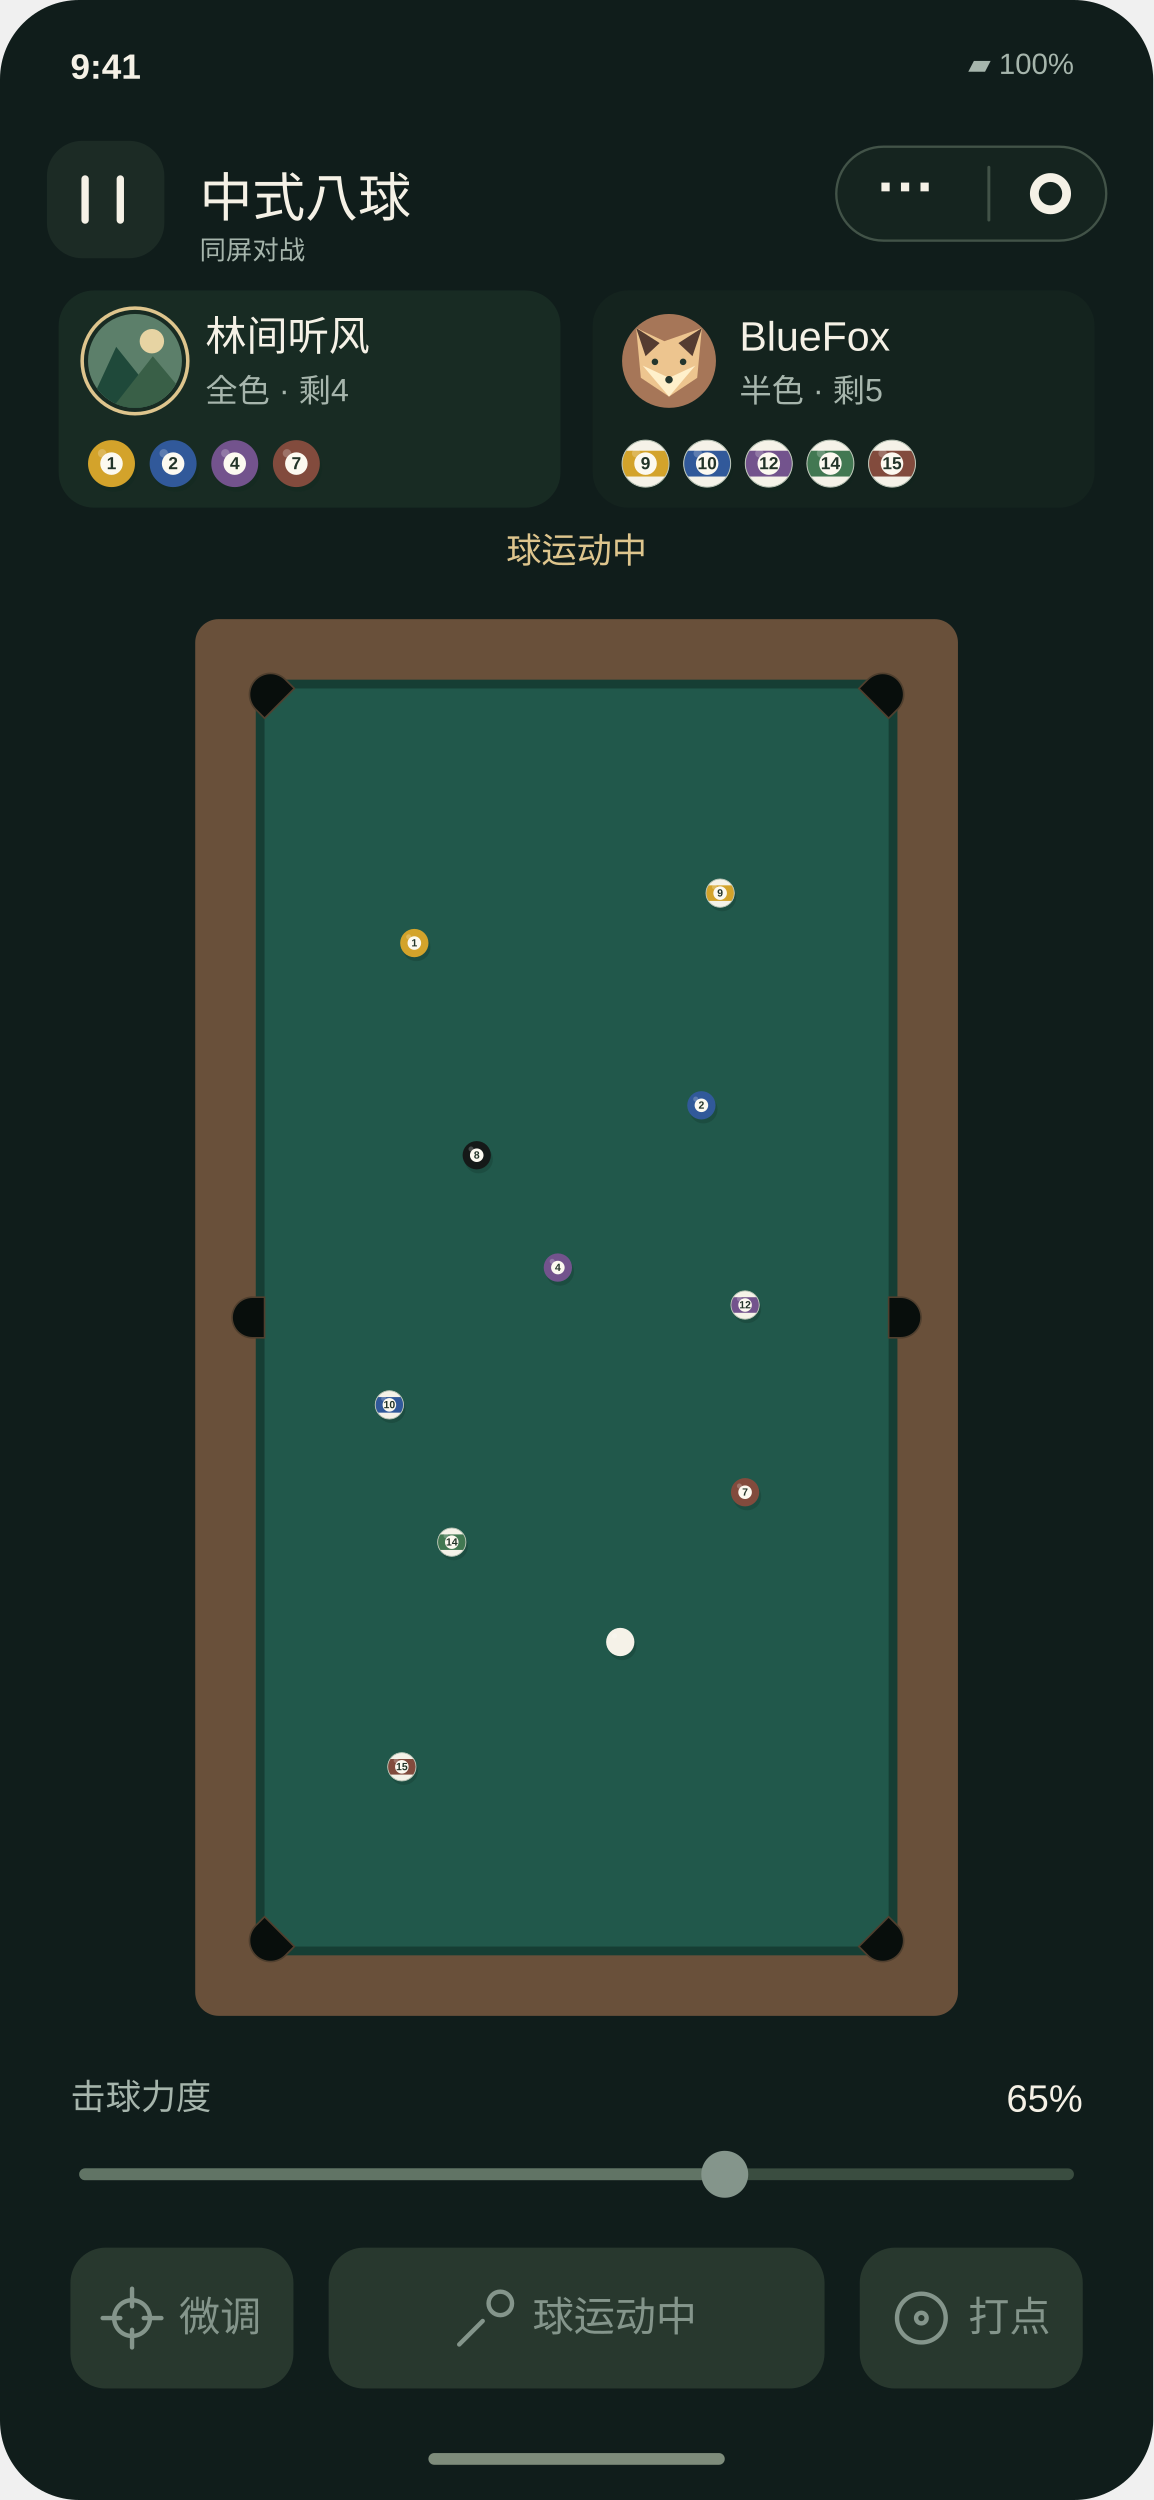
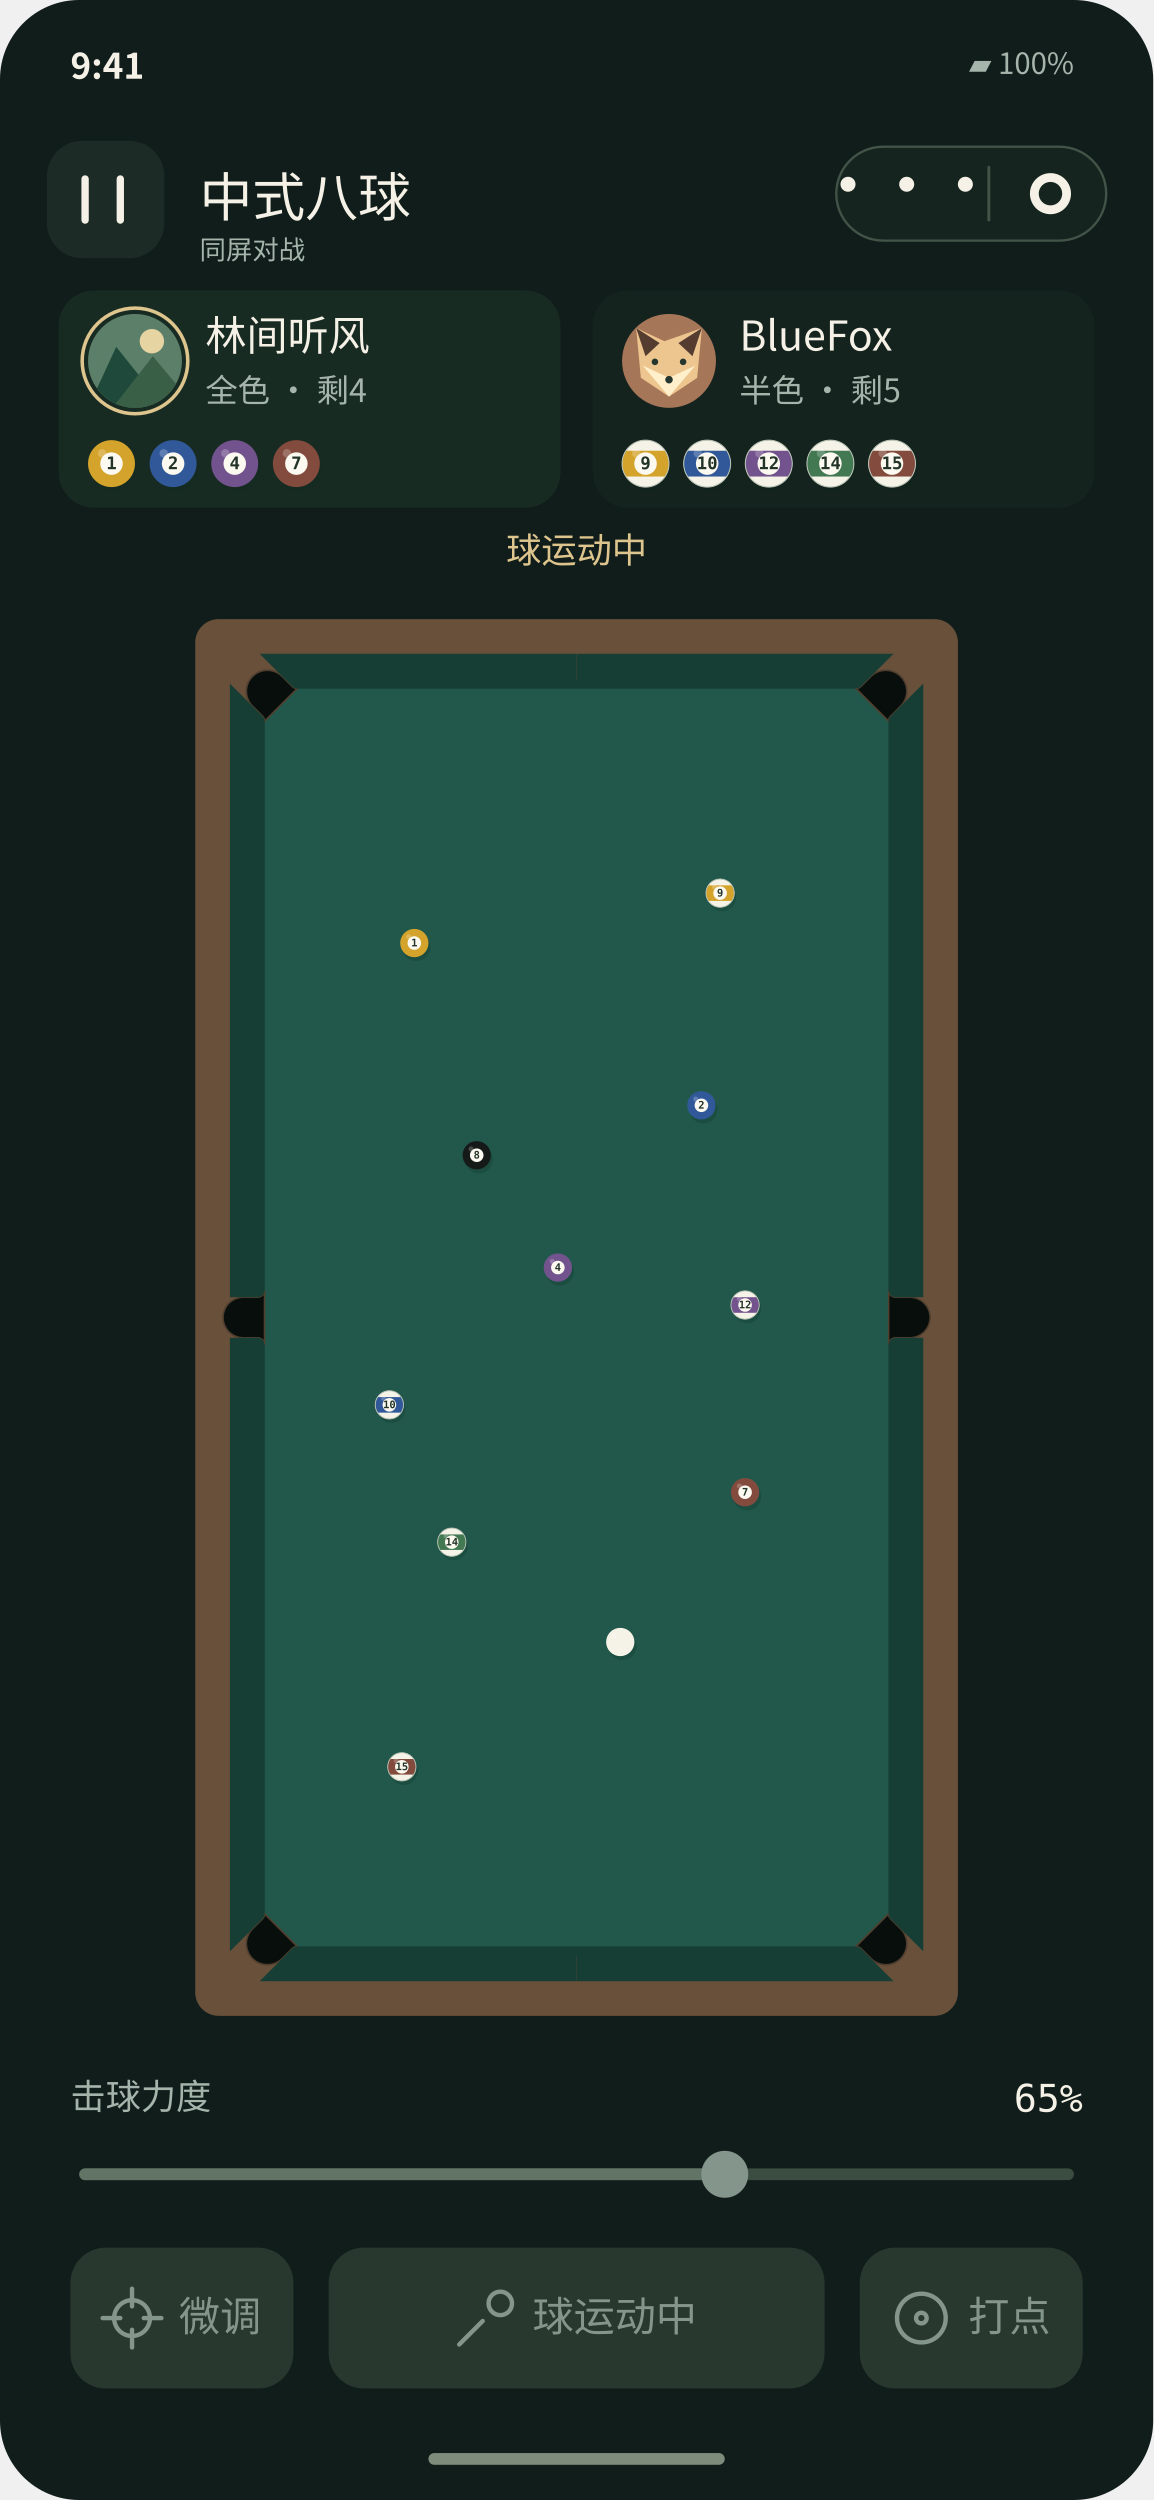
- <svg xmlns="http://www.w3.org/2000/svg" width="393" height="852" viewBox="0 0 393 852" data-design-version="1.12" data-pocket-profile="not-finalized">
+ <svg xmlns="http://www.w3.org/2000/svg" width="393" height="852" viewBox="0 0 393 852" data-design-version="1.13" data-pocket-profile="not-finalized">
  <rect x="0" y="0" width="393" height="852" rx="27" fill="#101D1B" stroke="none" stroke-width="1" opacity="1" />
-   <text x="24" y="26.84" text-anchor="start" font-family="Arial Unicode MS,PingFang SC,Arial,sans-serif" font-size="12" fill="#F5F1E6" font-weight="700">9:41</text>
-   <text x="366" y="25.2" text-anchor="end" font-family="Arial Unicode MS,PingFang SC,Arial,sans-serif" font-size="10" fill="#A6B5AC" font-weight="400">▰  100%</text>
+   <text x="24" y="26.84" text-anchor="start" font-family="PingFang SC, Noto Sans CJK SC, Arial, sans-serif" font-size="12" fill="#F5F1E6" font-weight="700">9:41</text>
+   <text x="366" y="25.2" text-anchor="end" font-family="PingFang SC, Noto Sans CJK SC, Arial, sans-serif" font-size="10" fill="#A6B5AC" font-weight="400">▰  100%</text>
  <rect x="16" y="48" width="40" height="40" rx="12" fill="#1C2B25" stroke="none" stroke-width="1" opacity="1" />
  <line x1="29" y1="61" x2="29" y2="75" stroke="#F5F1E6" stroke-width="2.5" stroke-linecap="round" stroke-linejoin="round" />
  <line x1="41" y1="61" x2="41" y2="75" stroke="#F5F1E6" stroke-width="2.5" stroke-linecap="round" stroke-linejoin="round" />
-   <text x="68" y="73.76" text-anchor="start" font-family="Arial Unicode MS,PingFang SC,Arial,sans-serif" font-size="18" fill="#F5F1E6" font-weight="400">中式八球</text>
-   <text x="68" y="88.38" text-anchor="start" font-family="Arial Unicode MS,PingFang SC,Arial,sans-serif" font-size="9" fill="#A6B5AC" font-weight="400">同屏对战</text>
+   <text x="68" y="73.76" text-anchor="start" font-family="PingFang SC, Noto Sans CJK SC, Arial, sans-serif" font-size="18" fill="#F5F1E6" font-weight="400">中式八球</text>
+   <text x="68" y="88.38" text-anchor="start" font-family="PingFang SC, Noto Sans CJK SC, Arial, sans-serif" font-size="9" fill="#A6B5AC" font-weight="400">同屏对战</text>
  <rect x="285" y="50" width="92" height="32" rx="16" fill="#15241F" stroke="#425348" stroke-width="0.8" opacity="1" />
-   <text x="309" y="70.4" text-anchor="middle" font-family="Arial Unicode MS,PingFang SC,Arial,sans-serif" font-size="20" fill="#F5F1E6" font-weight="700">···</text>
+   <text x="309" y="70.4" text-anchor="middle" font-family="PingFang SC, Noto Sans CJK SC, Arial, sans-serif" font-size="20" fill="#F5F1E6" font-weight="700">···</text>
  <line x1="337" y1="57" x2="337" y2="75" stroke="#425348" stroke-width="1" stroke-linecap="round" stroke-linejoin="round" />
  <circle cx="358" cy="66" r="7" fill="#F5F1E6" stroke="none" stroke-width="1" opacity="1" />
  <circle cx="358" cy="66" r="4" fill="#15241F" stroke="none" stroke-width="1" opacity="1" />
  <rect x="20" y="99" width="171" height="74" rx="12" fill="#182B23" stroke="none" stroke-width="1" opacity="1" />
  <circle cx="46.0" cy="123.0" r="16.0" fill="#5C7F6A" stroke="none" stroke-width="1" opacity="1" />
  <defs>
    <clipPath id="circleclip15">
      <circle cx="46.0" cy="123.0" r="16.0" />
    </clipPath>
  </defs>
  <g clip-path="url(#circleclip15)">
    <circle cx="51.76" cy="116.28" r="4.16" fill="#E7D4A3" stroke="none" stroke-width="1" opacity="1" />
    <polygon points="30,139 39.6,118.2 56.24,139" fill="#1F493A" />
    <polygon points="38.32,139 52.08,121.4 66.8,139" fill="#395F47" />
  </g>
  <circle cx="46.0" cy="123.0" r="18.0" fill="none" stroke="#DEC58D" stroke-width="1.2" />
-   <text x="70" y="119.48" text-anchor="start" font-family="Arial Unicode MS,PingFang SC,Arial,sans-serif" font-size="14" fill="#F5F1E6" font-weight="400">林间听风</text>
-   <text x="70" y="137.02" text-anchor="start" font-family="Arial Unicode MS,PingFang SC,Arial,sans-serif" font-size="11" fill="#A6B5AC" font-weight="400">全色 · 剩4</text>
+   <text x="70" y="119.48" text-anchor="start" font-family="PingFang SC, Noto Sans CJK SC, Arial, sans-serif" font-size="14" fill="#F5F1E6" font-weight="400">林间听风</text>
+   <text x="70" y="137.02" text-anchor="start" font-family="PingFang SC, Noto Sans CJK SC, Arial, sans-serif" font-size="11" fill="#A6B5AC" font-weight="400">全色 · 剩4</text>
  <circle cx="38.8" cy="159.6" r="8" fill="#09261B" stroke="none" stroke-width="1" opacity="0.22" />
  <circle cx="38" cy="158" r="8" fill="#D3A32B" stroke="none" stroke-width="1" opacity="1" />
  <circle cx="38" cy="158" r="3.84" fill="#FCF9F0" stroke="none" stroke-width="1" opacity="1" />
-   <text x="38" y="159.894" text-anchor="middle" font-family="Arial Unicode MS,PingFang SC,Arial,sans-serif" font-size="5.92" fill="#223328" font-weight="700">1</text>
+   <text x="38" y="159.894" text-anchor="middle" font-family="Menlo, Consolas, monospace" font-size="5.92" fill="#223328" font-weight="700">1</text>
  <circle cx="34.8" cy="154.48" r="1.44" fill="#FFFFFF" stroke="none" stroke-width="1" opacity="0.22" />
  <circle cx="59.8" cy="159.6" r="8" fill="#09261B" stroke="none" stroke-width="1" opacity="0.22" />
  <circle cx="59" cy="158" r="8" fill="#31599A" stroke="none" stroke-width="1" opacity="1" />
  <circle cx="59" cy="158" r="3.84" fill="#FCF9F0" stroke="none" stroke-width="1" opacity="1" />
-   <text x="59" y="159.894" text-anchor="middle" font-family="Arial Unicode MS,PingFang SC,Arial,sans-serif" font-size="5.92" fill="#223328" font-weight="700">2</text>
+   <text x="59" y="159.894" text-anchor="middle" font-family="Menlo, Consolas, monospace" font-size="5.92" fill="#223328" font-weight="700">2</text>
  <circle cx="55.8" cy="154.48" r="1.44" fill="#FFFFFF" stroke="none" stroke-width="1" opacity="0.22" />
  <circle cx="80.8" cy="159.6" r="8" fill="#09261B" stroke="none" stroke-width="1" opacity="0.22" />
  <circle cx="80" cy="158" r="8" fill="#73538D" stroke="none" stroke-width="1" opacity="1" />
  <circle cx="80" cy="158" r="3.84" fill="#FCF9F0" stroke="none" stroke-width="1" opacity="1" />
-   <text x="80" y="159.894" text-anchor="middle" font-family="Arial Unicode MS,PingFang SC,Arial,sans-serif" font-size="5.92" fill="#223328" font-weight="700">4</text>
+   <text x="80" y="159.894" text-anchor="middle" font-family="Menlo, Consolas, monospace" font-size="5.92" fill="#223328" font-weight="700">4</text>
  <circle cx="76.8" cy="154.48" r="1.44" fill="#FFFFFF" stroke="none" stroke-width="1" opacity="0.22" />
  <circle cx="101.8" cy="159.6" r="8" fill="#09261B" stroke="none" stroke-width="1" opacity="0.22" />
  <circle cx="101" cy="158" r="8" fill="#824B3D" stroke="none" stroke-width="1" opacity="1" />
  <circle cx="101" cy="158" r="3.84" fill="#FCF9F0" stroke="none" stroke-width="1" opacity="1" />
-   <text x="101" y="159.894" text-anchor="middle" font-family="Arial Unicode MS,PingFang SC,Arial,sans-serif" font-size="5.92" fill="#223328" font-weight="700">7</text>
+   <text x="101" y="159.894" text-anchor="middle" font-family="Menlo, Consolas, monospace" font-size="5.92" fill="#223328" font-weight="700">7</text>
  <circle cx="97.8" cy="154.48" r="1.44" fill="#FFFFFF" stroke="none" stroke-width="1" opacity="0.22" />
  <rect x="202" y="99" width="171" height="74" rx="12" fill="#14231E" stroke="none" stroke-width="1" opacity="1" />
  <circle cx="228.0" cy="123.0" r="16.0" fill="#A67658" stroke="none" stroke-width="1" opacity="1" />
  <defs>
    <clipPath id="circleclip45">
      <circle cx="228.0" cy="123.0" r="16.0" />
    </clipPath>
  </defs>
  <g clip-path="url(#circleclip45)">
    <polygon points="216.8,111.8 226.4,116.28 239.2,111.8 237.6,128.76 228.0,135.16 218.4,128.76" fill="#EDC58F" />
    <polygon points="216.8,111.8 224.8,116.92 220.0,121.4" fill="#553C31" />
    <polygon points="239.2,111.8 231.2,116.92 236.0,121.4" fill="#553C31" />
    <polygon points="219.04,124.6 228.0,128.76 236.96,124.6 228.0,135.16" fill="#FFF0CB" />
    <circle cx="223.2" cy="123.32" r="1.12" fill="#24362D" stroke="none" stroke-width="1" opacity="1" />
    <circle cx="232.8" cy="123.32" r="1.12" fill="#24362D" stroke="none" stroke-width="1" opacity="1" />
    <circle cx="228.0" cy="129.4" r="1.28" fill="#24362D" stroke="none" stroke-width="1" opacity="1" />
  </g>
-   <text x="252" y="119.48" text-anchor="start" font-family="Arial Unicode MS,PingFang SC,Arial,sans-serif" font-size="14" fill="#F5F1E6" font-weight="400">BlueFox</text>
-   <text x="252" y="137.02" text-anchor="start" font-family="Arial Unicode MS,PingFang SC,Arial,sans-serif" font-size="11" fill="#A6B5AC" font-weight="400">半色 · 剩5</text>
+   <text x="252" y="119.48" text-anchor="start" font-family="PingFang SC, Noto Sans CJK SC, Arial, sans-serif" font-size="14" fill="#F5F1E6" font-weight="400">BlueFox</text>
+   <text x="252" y="137.02" text-anchor="start" font-family="PingFang SC, Noto Sans CJK SC, Arial, sans-serif" font-size="11" fill="#A6B5AC" font-weight="400">半色 · 剩5</text>
  <circle cx="220.8" cy="159.6" r="8" fill="#09261B" stroke="none" stroke-width="1" opacity="0.22" />
  <circle cx="220" cy="158" r="8" fill="#F5F2E8" stroke="none" stroke-width="1" opacity="1" />
  <defs>
    <clipPath id="circleclip58">
      <circle cx="220" cy="158" r="8" />
    </clipPath>
  </defs>
  <g clip-path="url(#circleclip58)">
    <polygon points="211.6,153.6 228.4,153.6 228.4,162.4 211.6,162.4" fill="#D3A32B" />
  </g>
  <circle cx="220" cy="158" r="8" fill="none" stroke="#B9C3B5" stroke-width="0.35" />
  <circle cx="220" cy="158" r="3.84" fill="#FCF9F0" stroke="none" stroke-width="1" opacity="1" />
-   <text x="220" y="159.894" text-anchor="middle" font-family="Arial Unicode MS,PingFang SC,Arial,sans-serif" font-size="5.92" fill="#223328" font-weight="700">9</text>
+   <text x="220" y="159.894" text-anchor="middle" font-family="Menlo, Consolas, monospace" font-size="5.92" fill="#223328" font-weight="700">9</text>
  <circle cx="216.8" cy="154.48" r="1.44" fill="#FFFFFF" stroke="none" stroke-width="1" opacity="0.22" />
  <circle cx="241.8" cy="159.6" r="8" fill="#09261B" stroke="none" stroke-width="1" opacity="0.22" />
  <circle cx="241" cy="158" r="8" fill="#F5F2E8" stroke="none" stroke-width="1" opacity="1" />
  <defs>
    <clipPath id="circleclip67">
      <circle cx="241" cy="158" r="8" />
    </clipPath>
  </defs>
  <g clip-path="url(#circleclip67)">
    <polygon points="232.6,153.6 249.4,153.6 249.4,162.4 232.6,162.4" fill="#31599A" />
  </g>
  <circle cx="241" cy="158" r="8" fill="none" stroke="#B9C3B5" stroke-width="0.35" />
  <circle cx="241" cy="158" r="3.84" fill="#FCF9F0" stroke="none" stroke-width="1" opacity="1" />
-   <text x="241" y="159.894" text-anchor="middle" font-family="Arial Unicode MS,PingFang SC,Arial,sans-serif" font-size="5.92" fill="#223328" font-weight="700">10</text>
+   <text x="241" y="159.894" text-anchor="middle" font-family="Menlo, Consolas, monospace" font-size="5.92" fill="#223328" font-weight="700">10</text>
  <circle cx="237.8" cy="154.48" r="1.44" fill="#FFFFFF" stroke="none" stroke-width="1" opacity="0.22" />
  <circle cx="262.8" cy="159.6" r="8" fill="#09261B" stroke="none" stroke-width="1" opacity="0.22" />
  <circle cx="262" cy="158" r="8" fill="#F5F2E8" stroke="none" stroke-width="1" opacity="1" />
  <defs>
    <clipPath id="circleclip76">
      <circle cx="262" cy="158" r="8" />
    </clipPath>
  </defs>
  <g clip-path="url(#circleclip76)">
    <polygon points="253.6,153.6 270.4,153.6 270.4,162.4 253.6,162.4" fill="#73538D" />
  </g>
  <circle cx="262" cy="158" r="8" fill="none" stroke="#B9C3B5" stroke-width="0.35" />
  <circle cx="262" cy="158" r="3.84" fill="#FCF9F0" stroke="none" stroke-width="1" opacity="1" />
-   <text x="262" y="159.894" text-anchor="middle" font-family="Arial Unicode MS,PingFang SC,Arial,sans-serif" font-size="5.92" fill="#223328" font-weight="700">12</text>
+   <text x="262" y="159.894" text-anchor="middle" font-family="Menlo, Consolas, monospace" font-size="5.92" fill="#223328" font-weight="700">12</text>
  <circle cx="258.8" cy="154.48" r="1.44" fill="#FFFFFF" stroke="none" stroke-width="1" opacity="0.22" />
  <circle cx="283.8" cy="159.6" r="8" fill="#09261B" stroke="none" stroke-width="1" opacity="0.22" />
  <circle cx="283" cy="158" r="8" fill="#F5F2E8" stroke="none" stroke-width="1" opacity="1" />
  <defs>
    <clipPath id="circleclip85">
      <circle cx="283" cy="158" r="8" />
    </clipPath>
  </defs>
  <g clip-path="url(#circleclip85)">
    <polygon points="274.6,153.6 291.4,153.6 291.4,162.4 274.6,162.4" fill="#427852" />
  </g>
  <circle cx="283" cy="158" r="8" fill="none" stroke="#B9C3B5" stroke-width="0.35" />
  <circle cx="283" cy="158" r="3.84" fill="#FCF9F0" stroke="none" stroke-width="1" opacity="1" />
-   <text x="283" y="159.894" text-anchor="middle" font-family="Arial Unicode MS,PingFang SC,Arial,sans-serif" font-size="5.92" fill="#223328" font-weight="700">14</text>
+   <text x="283" y="159.894" text-anchor="middle" font-family="Menlo, Consolas, monospace" font-size="5.92" fill="#223328" font-weight="700">14</text>
  <circle cx="279.8" cy="154.48" r="1.44" fill="#FFFFFF" stroke="none" stroke-width="1" opacity="0.22" />
  <circle cx="304.8" cy="159.6" r="8" fill="#09261B" stroke="none" stroke-width="1" opacity="0.22" />
  <circle cx="304" cy="158" r="8" fill="#F5F2E8" stroke="none" stroke-width="1" opacity="1" />
  <defs>
    <clipPath id="circleclip94">
      <circle cx="304" cy="158" r="8" />
    </clipPath>
  </defs>
  <g clip-path="url(#circleclip94)">
    <polygon points="295.6,153.6 312.4,153.6 312.4,162.4 295.6,162.4" fill="#824B3D" />
  </g>
  <circle cx="304" cy="158" r="8" fill="none" stroke="#B9C3B5" stroke-width="0.35" />
  <circle cx="304" cy="158" r="3.84" fill="#FCF9F0" stroke="none" stroke-width="1" opacity="1" />
-   <text x="304" y="159.894" text-anchor="middle" font-family="Arial Unicode MS,PingFang SC,Arial,sans-serif" font-size="5.92" fill="#223328" font-weight="700">15</text>
+   <text x="304" y="159.894" text-anchor="middle" font-family="Menlo, Consolas, monospace" font-size="5.92" fill="#223328" font-weight="700">15</text>
  <circle cx="300.8" cy="154.48" r="1.44" fill="#FFFFFF" stroke="none" stroke-width="1" opacity="0.22" />
-   <text x="196.5" y="191.84" text-anchor="middle" font-family="Arial Unicode MS,PingFang SC,Arial,sans-serif" font-size="12" fill="#DEC58D" font-weight="400">球运动中</text>
+   <text x="196.5" y="191.84" text-anchor="middle" font-family="PingFang SC, Noto Sans CJK SC, Arial, sans-serif" font-size="12" fill="#DEC58D" font-weight="400">球运动中</text>
  <g data-table-reference="JOY Q8 Pro" data-pocket-status="candidate-mouth-width-unverified-rear-profile">
    <rect x="66.528" y="211.0" width="259.943" height="476.0" rx="8" fill="#69503A" />
    <rect x="87.16" y="231.631" width="218.681" height="434.738" rx="3" fill="#163E34" />
    <rect x="90.16" y="234.631" width="212.681" height="428.738" fill="#21584B" />
-     <path data-role="pocket-visual-prototype" d="M 100.305,234.631 L 97.261,231.588 L 96.74,231.115 L 96.174,230.695 L 95.57,230.334 L 94.934,230.033 L 94.271,229.795 L 93.588,229.624 L 92.892,229.521 L 92.189,229.486 L 91.485,229.521 L 90.789,229.624 L 90.106,229.795 L 89.443,230.033 L 88.807,230.334 L 88.203,230.695 L 87.638,231.115 L 87.116,231.588 L 86.643,232.109 L 86.224,232.675 L 85.862,233.279 L 85.561,233.915 L 85.324,234.578 L 85.153,235.261 L 85.049,235.957 L 85.015,236.66 L 85.049,237.363 L 85.153,238.06 L 85.324,238.743 L 85.561,239.406 L 85.862,240.042 L 86.224,240.646 L 86.643,241.211 L 87.116,241.733 L 90.16,244.776 Z" fill="#080E0C" stroke="#503F2E" stroke-width="0.574" />
-     <path data-role="pocket-visual-prototype" d="M 90.16,442.079 L 86.007,442.079 L 85.329,442.113 L 84.657,442.212 L 83.998,442.377 L 83.359,442.606 L 82.745,442.897 L 82.162,443.246 L 81.617,443.65 L 81.114,444.106 L 80.658,444.61 L 80.253,445.155 L 79.904,445.738 L 79.613,446.352 L 79.385,446.991 L 79.22,447.65 L 79.12,448.322 L 79.087,449 L 79.12,449.678 L 79.22,450.35 L 79.385,451.009 L 79.613,451.648 L 79.904,452.262 L 80.253,452.845 L 80.658,453.39 L 81.114,453.894 L 81.617,454.35 L 82.162,454.754 L 82.745,455.103 L 83.359,455.394 L 83.998,455.623 L 84.657,455.788 L 85.329,455.887 L 86.007,455.921 L 90.16,455.921 Z" fill="#080E0C" stroke="#503F2E" stroke-width="0.554" />
-     <path data-role="pocket-visual-prototype" d="M 90.16,653.224 L 87.116,656.267 L 86.643,656.789 L 86.224,657.354 L 85.862,657.958 L 85.561,658.594 L 85.324,659.257 L 85.153,659.94 L 85.049,660.637 L 85.015,661.34 L 85.049,662.043 L 85.153,662.739 L 85.324,663.422 L 85.561,664.085 L 85.862,664.721 L 86.224,665.325 L 86.643,665.891 L 87.116,666.412 L 87.638,666.885 L 88.203,667.305 L 88.807,667.666 L 89.443,667.967 L 90.106,668.205 L 90.789,668.376 L 91.485,668.479 L 92.189,668.514 L 92.892,668.479 L 93.588,668.376 L 94.271,668.205 L 94.934,667.967 L 95.57,667.666 L 96.174,667.305 L 96.74,666.885 L 97.261,666.412 L 100.305,663.369 Z" fill="#080E0C" stroke="#503F2E" stroke-width="0.574" />
-     <path data-role="pocket-visual-prototype" d="M 302.84,244.776 L 305.884,241.733 L 306.357,241.211 L 306.776,240.646 L 307.138,240.042 L 307.439,239.406 L 307.676,238.743 L 307.847,238.06 L 307.951,237.363 L 307.985,236.66 L 307.951,235.957 L 307.847,235.261 L 307.676,234.578 L 307.439,233.915 L 307.138,233.279 L 306.776,232.675 L 306.357,232.109 L 305.884,231.588 L 305.362,231.115 L 304.797,230.695 L 304.193,230.334 L 303.557,230.033 L 302.894,229.795 L 302.211,229.624 L 301.515,229.521 L 300.811,229.486 L 300.108,229.521 L 299.412,229.624 L 298.729,229.795 L 298.066,230.033 L 297.43,230.334 L 296.826,230.695 L 296.26,231.115 L 295.739,231.588 L 292.695,234.631 Z" fill="#080E0C" stroke="#503F2E" stroke-width="0.574" />
-     <path data-role="pocket-visual-prototype" d="M 302.84,455.921 L 306.993,455.921 L 307.671,455.887 L 308.343,455.788 L 309.002,455.623 L 309.641,455.394 L 310.255,455.103 L 310.838,454.754 L 311.383,454.35 L 311.886,453.894 L 312.342,453.39 L 312.747,452.845 L 313.096,452.262 L 313.387,451.648 L 313.615,451.009 L 313.78,450.35 L 313.88,449.678 L 313.913,449 L 313.88,448.322 L 313.78,447.65 L 313.615,446.991 L 313.387,446.352 L 313.096,445.738 L 312.747,445.155 L 312.342,444.61 L 311.886,444.106 L 311.383,443.65 L 310.838,443.246 L 310.255,442.897 L 309.641,442.606 L 309.002,442.377 L 308.343,442.212 L 307.671,442.113 L 306.993,442.079 L 302.84,442.079 Z" fill="#080E0C" stroke="#503F2E" stroke-width="0.554" />
-     <path data-role="pocket-visual-prototype" d="M 292.695,663.369 L 295.739,666.412 L 296.26,666.885 L 296.826,667.305 L 297.43,667.666 L 298.066,667.967 L 298.729,668.205 L 299.412,668.376 L 300.108,668.479 L 300.811,668.514 L 301.515,668.479 L 302.211,668.376 L 302.894,668.205 L 303.557,667.967 L 304.193,667.666 L 304.797,667.305 L 305.362,666.885 L 305.884,666.412 L 306.357,665.891 L 306.776,665.325 L 307.138,664.721 L 307.439,664.085 L 307.676,663.422 L 307.847,662.739 L 307.951,662.043 L 307.985,661.34 L 307.951,660.637 L 307.847,659.94 L 307.676,659.257 L 307.439,658.594 L 307.138,657.958 L 306.776,657.354 L 306.357,656.789 L 305.884,656.267 L 302.84,653.224 Z" fill="#080E0C" stroke="#503F2E" stroke-width="0.574" />
+     <path data-role="pocket-visual-prototype" d="M 90.16,245.775 L 90.157,245.657 L 90.148,245.539 L 90.133,245.422 L 90.113,245.305 L 90.087,245.189 L 90.056,245.075 L 90.019,244.963 L 89.976,244.852 L 89.928,244.744 L 89.875,244.639 L 89.816,244.536 L 89.753,244.436 L 89.685,244.339 L 89.612,244.245 L 89.535,244.156 L 89.453,244.07 L 86.043,240.659 L 85.57,240.138 L 85.15,239.572 L 84.789,238.969 L 84.488,238.332 L 84.25,237.669 L 84.079,236.986 L 83.976,236.29 L 83.941,235.587 L 83.976,234.884 L 84.079,234.187 L 84.25,233.504 L 84.488,232.842 L 84.789,232.205 L 85.15,231.601 L 85.57,231.036 L 86.043,230.514 L 86.564,230.041 L 87.13,229.622 L 87.734,229.26 L 88.37,228.959 L 89.033,228.722 L 89.716,228.551 L 90.412,228.448 L 91.115,228.413 L 91.818,228.448 L 92.515,228.551 L 93.198,228.722 L 93.861,228.959 L 94.497,229.26 L 95.101,229.622 L 95.666,230.041 L 96.188,230.514 L 99.598,233.925 L 99.684,234.006 L 99.774,234.084 L 99.867,234.157 L 99.964,234.225 L 100.064,234.288 L 100.167,234.346 L 100.273,234.4 L 100.381,234.448 L 100.491,234.49 L 100.604,234.527 L 100.718,234.559 L 100.833,234.585 L 100.95,234.605 L 101.067,234.62 L 101.185,234.628 L 101.304,234.631 Z" fill="#080E0C" stroke="#503F2E" stroke-width="0.574" />
+     <path data-role="pocket-visual-prototype" d="M 90.16,458.332 L 90.148,458.096 L 90.113,457.862 L 90.056,457.632 L 89.976,457.409 L 89.875,457.195 L 89.753,456.992 L 89.612,456.802 L 89.453,456.627 L 89.278,456.468 L 89.088,456.327 L 88.885,456.205 L 88.671,456.104 L 88.448,456.024 L 88.218,455.967 L 87.984,455.932 L 87.748,455.921 L 82.925,455.921 L 82.246,455.887 L 81.574,455.788 L 80.916,455.623 L 80.276,455.394 L 79.662,455.103 L 79.08,454.754 L 78.534,454.35 L 78.031,453.894 L 77.575,453.39 L 77.17,452.845 L 76.821,452.262 L 76.531,451.648 L 76.302,451.009 L 76.137,450.35 L 76.037,449.678 L 76.004,449 L 76.037,448.322 L 76.137,447.65 L 76.302,446.991 L 76.531,446.352 L 76.821,445.738 L 77.17,445.155 L 77.575,444.61 L 78.031,444.106 L 78.534,443.65 L 79.08,443.246 L 79.662,442.897 L 80.276,442.606 L 80.916,442.377 L 81.574,442.212 L 82.246,442.113 L 82.925,442.079 L 87.748,442.079 L 87.984,442.068 L 88.218,442.033 L 88.448,441.976 L 88.671,441.896 L 88.885,441.795 L 89.088,441.673 L 89.278,441.532 L 89.453,441.373 L 89.612,441.198 L 89.753,441.008 L 89.875,440.805 L 89.976,440.591 L 90.056,440.368 L 90.113,440.138 L 90.148,439.904 L 90.16,439.668 Z" fill="#080E0C" stroke="#503F2E" stroke-width="0.554" />
+     <path data-role="pocket-visual-prototype" d="M 101.304,663.369 L 101.185,663.372 L 101.067,663.38 L 100.95,663.395 L 100.833,663.415 L 100.718,663.441 L 100.604,663.473 L 100.491,663.51 L 100.381,663.552 L 100.273,663.6 L 100.167,663.654 L 100.064,663.712 L 99.964,663.775 L 99.867,663.843 L 99.774,663.916 L 99.684,663.994 L 99.598,664.075 L 96.188,667.486 L 95.666,667.959 L 95.101,668.378 L 94.497,668.74 L 93.861,669.041 L 93.198,669.278 L 92.515,669.449 L 91.818,669.552 L 91.115,669.587 L 90.412,669.552 L 89.716,669.449 L 89.033,669.278 L 88.37,669.041 L 87.734,668.74 L 87.13,668.378 L 86.564,667.959 L 86.043,667.486 L 85.57,666.964 L 85.15,666.399 L 84.789,665.795 L 84.488,665.158 L 84.25,664.496 L 84.079,663.813 L 83.976,663.116 L 83.941,662.413 L 83.976,661.71 L 84.079,661.014 L 84.25,660.331 L 84.488,659.668 L 84.789,659.031 L 85.15,658.428 L 85.57,657.862 L 86.043,657.341 L 89.453,653.93 L 89.535,653.844 L 89.612,653.755 L 89.685,653.661 L 89.753,653.564 L 89.816,653.464 L 89.875,653.361 L 89.928,653.256 L 89.976,653.148 L 90.019,653.037 L 90.056,652.925 L 90.087,652.811 L 90.113,652.695 L 90.133,652.578 L 90.148,652.461 L 90.157,652.343 L 90.16,652.225 Z" fill="#080E0C" stroke="#503F2E" stroke-width="0.574" />
+     <path data-role="pocket-visual-prototype" d="M 291.696,234.631 L 291.815,234.628 L 291.933,234.62 L 292.05,234.605 L 292.167,234.585 L 292.282,234.559 L 292.396,234.527 L 292.509,234.49 L 292.619,234.448 L 292.727,234.4 L 292.833,234.346 L 292.936,234.288 L 293.036,234.225 L 293.133,234.157 L 293.226,234.084 L 293.316,234.006 L 293.402,233.925 L 296.812,230.514 L 297.334,230.041 L 297.899,229.622 L 298.503,229.26 L 299.139,228.959 L 299.802,228.722 L 300.485,228.551 L 301.182,228.448 L 301.885,228.413 L 302.588,228.448 L 303.284,228.551 L 303.967,228.722 L 304.63,228.959 L 305.266,229.26 L 305.87,229.622 L 306.436,230.041 L 306.957,230.514 L 307.43,231.036 L 307.85,231.601 L 308.211,232.205 L 308.512,232.842 L 308.75,233.504 L 308.921,234.187 L 309.024,234.884 L 309.059,235.587 L 309.024,236.29 L 308.921,236.986 L 308.75,237.669 L 308.512,238.332 L 308.211,238.969 L 307.85,239.572 L 307.43,240.138 L 306.957,240.659 L 303.547,244.07 L 303.465,244.156 L 303.388,244.245 L 303.315,244.339 L 303.247,244.436 L 303.184,244.536 L 303.125,244.639 L 303.072,244.744 L 303.024,244.852 L 302.981,244.963 L 302.944,245.075 L 302.913,245.189 L 302.887,245.305 L 302.867,245.422 L 302.852,245.539 L 302.843,245.657 L 302.84,245.775 Z" fill="#080E0C" stroke="#503F2E" stroke-width="0.574" />
+     <path data-role="pocket-visual-prototype" d="M 302.84,439.668 L 302.852,439.904 L 302.887,440.138 L 302.944,440.368 L 303.024,440.591 L 303.125,440.805 L 303.247,441.008 L 303.388,441.198 L 303.547,441.373 L 303.722,441.532 L 303.912,441.673 L 304.115,441.795 L 304.329,441.896 L 304.552,441.976 L 304.782,442.033 L 305.016,442.068 L 305.252,442.079 L 310.075,442.079 L 310.754,442.113 L 311.426,442.212 L 312.084,442.377 L 312.724,442.606 L 313.338,442.897 L 313.92,443.246 L 314.466,443.65 L 314.969,444.106 L 315.425,444.61 L 315.83,445.155 L 316.179,445.738 L 316.469,446.352 L 316.698,446.991 L 316.863,447.65 L 316.963,448.322 L 316.996,449 L 316.963,449.678 L 316.863,450.35 L 316.698,451.009 L 316.469,451.648 L 316.179,452.262 L 315.83,452.845 L 315.425,453.39 L 314.969,453.894 L 314.466,454.35 L 313.92,454.754 L 313.338,455.103 L 312.724,455.394 L 312.084,455.623 L 311.426,455.788 L 310.754,455.887 L 310.075,455.921 L 305.252,455.921 L 305.016,455.932 L 304.782,455.967 L 304.552,456.024 L 304.329,456.104 L 304.115,456.205 L 303.912,456.327 L 303.722,456.468 L 303.547,456.627 L 303.388,456.802 L 303.247,456.992 L 303.125,457.195 L 303.024,457.409 L 302.944,457.632 L 302.887,457.862 L 302.852,458.096 L 302.84,458.332 Z" fill="#080E0C" stroke="#503F2E" stroke-width="0.554" />
+     <path data-role="pocket-visual-prototype" d="M 302.84,652.225 L 302.843,652.343 L 302.852,652.461 L 302.867,652.578 L 302.887,652.695 L 302.913,652.811 L 302.944,652.925 L 302.981,653.037 L 303.024,653.148 L 303.072,653.256 L 303.125,653.361 L 303.184,653.464 L 303.247,653.564 L 303.315,653.661 L 303.388,653.755 L 303.465,653.844 L 303.547,653.93 L 306.957,657.341 L 307.43,657.862 L 307.85,658.428 L 308.211,659.031 L 308.512,659.668 L 308.75,660.331 L 308.921,661.014 L 309.024,661.71 L 309.059,662.413 L 309.024,663.116 L 308.921,663.813 L 308.75,664.496 L 308.512,665.158 L 308.211,665.795 L 307.85,666.399 L 307.43,666.964 L 306.957,667.486 L 306.436,667.959 L 305.87,668.378 L 305.266,668.74 L 304.63,669.041 L 303.967,669.278 L 303.284,669.449 L 302.588,669.552 L 301.885,669.587 L 301.182,669.552 L 300.485,669.449 L 299.802,669.278 L 299.139,669.041 L 298.503,668.74 L 297.899,668.378 L 297.334,667.959 L 296.812,667.486 L 293.402,664.075 L 293.316,663.994 L 293.226,663.916 L 293.133,663.843 L 293.036,663.775 L 292.936,663.712 L 292.833,663.654 L 292.727,663.6 L 292.619,663.552 L 292.509,663.51 L 292.396,663.473 L 292.282,663.441 L 292.167,663.415 L 292.05,663.395 L 291.933,663.38 L 291.815,663.372 L 291.696,663.369 Z" fill="#080E0C" stroke="#503F2E" stroke-width="0.574" />
+     <path d="M 78.344,442.079 L 87.748,442.079 L 87.984,442.068 L 88.218,442.033 L 88.448,441.976 L 88.671,441.896 L 88.885,441.795 L 89.088,441.673 L 89.278,441.532 L 89.453,441.373 L 89.612,441.198 L 89.753,441.008 L 89.875,440.805 L 89.976,440.591 L 90.056,440.368 L 90.113,440.138 L 90.148,439.904 L 90.16,439.668 L 90.16,245.775 L 90.157,245.657 L 90.148,245.539 L 90.133,245.422 L 90.113,245.305 L 90.087,245.189 L 90.056,245.075 L 90.019,244.963 L 89.976,244.852 L 89.928,244.744 L 89.875,244.639 L 89.816,244.536 L 89.753,244.436 L 89.685,244.339 L 89.612,244.245 L 89.535,244.156 L 89.453,244.07 L 78.344,232.961 Z" fill="#163E34" />
+     <path d="M 78.344,455.921 L 87.748,455.921 L 87.984,455.932 L 88.218,455.967 L 88.448,456.024 L 88.671,456.104 L 88.885,456.205 L 89.088,456.327 L 89.278,456.468 L 89.453,456.627 L 89.612,456.802 L 89.753,456.992 L 89.875,457.195 L 89.976,457.409 L 90.056,457.632 L 90.113,457.862 L 90.148,458.096 L 90.16,458.332 L 90.16,652.225 L 90.157,652.343 L 90.148,652.461 L 90.133,652.578 L 90.113,652.695 L 90.087,652.811 L 90.056,652.925 L 90.019,653.037 L 89.976,653.148 L 89.928,653.256 L 89.875,653.361 L 89.816,653.464 L 89.753,653.564 L 89.685,653.661 L 89.612,653.755 L 89.535,653.844 L 89.453,653.93 L 78.344,665.039 Z" fill="#163E34" />
+     <path d="M 314.656,442.079 L 305.252,442.079 L 305.016,442.068 L 304.782,442.033 L 304.552,441.976 L 304.329,441.896 L 304.115,441.795 L 303.912,441.673 L 303.722,441.532 L 303.547,441.373 L 303.388,441.198 L 303.247,441.008 L 303.125,440.805 L 303.024,440.591 L 302.944,440.368 L 302.887,440.138 L 302.852,439.904 L 302.84,439.668 L 302.84,245.775 L 302.843,245.657 L 302.852,245.539 L 302.867,245.422 L 302.887,245.305 L 302.913,245.189 L 302.944,245.075 L 302.981,244.963 L 303.024,244.852 L 303.072,244.744 L 303.125,244.639 L 303.184,244.536 L 303.247,244.436 L 303.315,244.339 L 303.388,244.245 L 303.465,244.156 L 303.547,244.07 L 314.656,232.961 Z" fill="#163E34" />
+     <path d="M 314.656,455.921 L 305.252,455.921 L 305.016,455.932 L 304.782,455.967 L 304.552,456.024 L 304.329,456.104 L 304.115,456.205 L 303.912,456.327 L 303.722,456.468 L 303.547,456.627 L 303.388,456.802 L 303.247,456.992 L 303.125,457.195 L 303.024,457.409 L 302.944,457.632 L 302.887,457.862 L 302.852,458.096 L 302.84,458.332 L 302.84,652.225 L 302.843,652.343 L 302.852,652.461 L 302.867,652.578 L 302.887,652.695 L 302.913,652.811 L 302.944,652.925 L 302.981,653.037 L 303.024,653.148 L 303.072,653.256 L 303.125,653.361 L 303.184,653.464 L 303.247,653.564 L 303.315,653.661 L 303.388,653.755 L 303.465,653.844 L 303.547,653.93 L 314.656,665.039 Z" fill="#163E34" />
+     <path d="M 196.5,234.631 L 101.304,234.631 L 101.185,234.628 L 101.067,234.62 L 100.95,234.605 L 100.833,234.585 L 100.718,234.559 L 100.604,234.527 L 100.491,234.49 L 100.381,234.448 L 100.273,234.4 L 100.167,234.346 L 100.064,234.288 L 99.964,234.225 L 99.867,234.157 L 99.774,234.084 L 99.684,234.006 L 99.598,233.925 L 88.489,222.816 L 196.5,222.816 Z" fill="#163E34" />
+     <path d="M 196.5,234.631 L 291.696,234.631 L 291.815,234.628 L 291.933,234.62 L 292.05,234.605 L 292.167,234.585 L 292.282,234.559 L 292.396,234.527 L 292.509,234.49 L 292.619,234.448 L 292.727,234.4 L 292.833,234.346 L 292.936,234.288 L 293.036,234.225 L 293.133,234.157 L 293.226,234.084 L 293.316,234.006 L 293.402,233.925 L 304.511,222.816 L 196.5,222.816 Z" fill="#163E34" />
+     <path d="M 196.5,663.369 L 101.304,663.369 L 101.185,663.372 L 101.067,663.38 L 100.95,663.395 L 100.833,663.415 L 100.718,663.441 L 100.604,663.473 L 100.491,663.51 L 100.381,663.552 L 100.273,663.6 L 100.167,663.654 L 100.064,663.712 L 99.964,663.775 L 99.867,663.843 L 99.774,663.916 L 99.684,663.994 L 99.598,664.075 L 88.489,675.184 L 196.5,675.184 Z" fill="#163E34" />
+     <path d="M 196.5,663.369 L 291.696,663.369 L 291.815,663.372 L 291.933,663.38 L 292.05,663.395 L 292.167,663.415 L 292.282,663.441 L 292.396,663.473 L 292.509,663.51 L 292.619,663.552 L 292.727,663.6 L 292.833,663.654 L 292.936,663.712 L 293.036,663.775 L 293.133,663.843 L 293.226,663.916 L 293.316,663.994 L 293.402,664.075 L 304.511,675.184 L 196.5,675.184 Z" fill="#163E34" />
  </g>
  <g transform="translate(11.58059 26.4615) scale(0.9410657)" data-role="state-composition-not-metrology">
    <g transform="translate(12.79014 29.10143) scale(0.9071429)" data-role="physical-ball-scale">
      <circle cx="138.54" cy="315.0" r="5.65" fill="#09261B" stroke="none" stroke-width="1" opacity="0.22" />
      <circle cx="137.74" cy="313.4" r="5.65" fill="#D3A32B" stroke="none" stroke-width="1" opacity="1" />
      <circle cx="137.74" cy="313.4" r="2.712" fill="#FCF9F0" stroke="none" stroke-width="1" opacity="1" />
-       <text x="137.74" y="314.738" text-anchor="middle" font-family="Arial Unicode MS,PingFang SC,Arial,sans-serif" font-size="4.181" fill="#223328" font-weight="700">1</text>
+       <text x="137.74" y="314.738" text-anchor="middle" font-family="Menlo, Consolas, monospace" font-size="4.181" fill="#223328" font-weight="700">1</text>
      <circle cx="135.48" cy="310.914" r="1.017" fill="#FFFFFF" stroke="none" stroke-width="1" opacity="0.22" />
    </g>
    <g transform="translate(22.44357 34.55771) scale(0.9071429)" data-role="physical-ball-scale">
      <circle cx="242.5" cy="373.76" r="5.65" fill="#09261B" stroke="none" stroke-width="1" opacity="0.22" />
      <circle cx="241.7" cy="372.16" r="5.65" fill="#31599A" stroke="none" stroke-width="1" opacity="1" />
      <circle cx="241.7" cy="372.16" r="2.712" fill="#FCF9F0" stroke="none" stroke-width="1" opacity="1" />
-       <text x="241.7" y="373.498" text-anchor="middle" font-family="Arial Unicode MS,PingFang SC,Arial,sans-serif" font-size="4.181" fill="#223328" font-weight="700">2</text>
+       <text x="241.7" y="373.498" text-anchor="middle" font-family="Menlo, Consolas, monospace" font-size="4.181" fill="#223328" font-weight="700">2</text>
      <circle cx="239.44" cy="369.674" r="1.017" fill="#FFFFFF" stroke="none" stroke-width="1" opacity="0.22" />
    </g>
    <g transform="translate(17.61686 40.014) scale(0.9071429)" data-role="physical-ball-scale">
      <circle cx="190.52" cy="432.52" r="5.65" fill="#09261B" stroke="none" stroke-width="1" opacity="0.22" />
      <circle cx="189.72" cy="430.92" r="5.65" fill="#73538D" stroke="none" stroke-width="1" opacity="1" />
      <circle cx="189.72" cy="430.92" r="2.712" fill="#FCF9F0" stroke="none" stroke-width="1" opacity="1" />
-       <text x="189.72" y="432.258" text-anchor="middle" font-family="Arial Unicode MS,PingFang SC,Arial,sans-serif" font-size="4.181" fill="#223328" font-weight="700">4</text>
+       <text x="189.72" y="432.258" text-anchor="middle" font-family="Menlo, Consolas, monospace" font-size="4.181" fill="#223328" font-weight="700">4</text>
      <circle cx="187.46" cy="428.434" r="1.017" fill="#FFFFFF" stroke="none" stroke-width="1" opacity="0.22" />
    </g>
    <g transform="translate(23.91257 47.56886) scale(0.9071429)" data-role="physical-ball-scale">
      <circle cx="258.32" cy="513.88" r="5.65" fill="#09261B" stroke="none" stroke-width="1" opacity="0.22" />
      <circle cx="257.52" cy="512.28" r="5.65" fill="#824B3D" stroke="none" stroke-width="1" opacity="1" />
      <circle cx="257.52" cy="512.28" r="2.712" fill="#FCF9F0" stroke="none" stroke-width="1" opacity="1" />
-       <text x="257.52" y="513.618" text-anchor="middle" font-family="Arial Unicode MS,PingFang SC,Arial,sans-serif" font-size="4.181" fill="#223328" font-weight="700">7</text>
+       <text x="257.52" y="513.618" text-anchor="middle" font-family="Menlo, Consolas, monospace" font-size="4.181" fill="#223328" font-weight="700">7</text>
      <circle cx="255.26" cy="509.794" r="1.017" fill="#FFFFFF" stroke="none" stroke-width="1" opacity="0.22" />
    </g>
    <g transform="translate(14.88871 36.23657) scale(0.9071429)" data-role="physical-ball-scale">
      <circle cx="161.14" cy="391.84" r="5.65" fill="#09261B" stroke="none" stroke-width="1" opacity="0.22" />
      <circle cx="160.34" cy="390.24" r="5.65" fill="#151918" stroke="none" stroke-width="1" opacity="1" />
      <circle cx="160.34" cy="390.24" r="2.712" fill="#FCF9F0" stroke="none" stroke-width="1" opacity="1" />
-       <text x="160.34" y="391.578" text-anchor="middle" font-family="Arial Unicode MS,PingFang SC,Arial,sans-serif" font-size="4.181" fill="#223328" font-weight="700">8</text>
+       <text x="160.34" y="391.578" text-anchor="middle" font-family="Menlo, Consolas, monospace" font-size="4.181" fill="#223328" font-weight="700">8</text>
      <circle cx="158.08" cy="387.754" r="1.017" fill="#FFFFFF" stroke="none" stroke-width="1" opacity="0.22" />
    </g>
    <g transform="translate(23.07314 27.42257) scale(0.9071429)" data-role="physical-ball-scale">
      <circle cx="249.28" cy="296.92" r="5.65" fill="#09261B" stroke="none" stroke-width="1" opacity="0.22" />
      <circle cx="248.48" cy="295.32" r="5.65" fill="#F5F2E8" stroke="none" stroke-width="1" opacity="1" />
      <defs>
        <clipPath id="circleclip159">
          <circle cx="248.48" cy="295.32" r="5.65" />
        </clipPath>
      </defs>
      <g clip-path="url(#circleclip159)">
        <polygon points="242.547,292.212 254.412,292.212 254.412,298.428 242.547,298.428" fill="#D3A32B" />
      </g>
      <circle cx="248.48" cy="295.32" r="5.65" fill="none" stroke="#B9C3B5" stroke-width="0.35" />
      <circle cx="248.48" cy="295.32" r="2.712" fill="#FCF9F0" stroke="none" stroke-width="1" opacity="1" />
-       <text x="248.48" y="296.658" text-anchor="middle" font-family="Arial Unicode MS,PingFang SC,Arial,sans-serif" font-size="4.181" fill="#223328" font-weight="700">9</text>
+       <text x="248.48" y="296.658" text-anchor="middle" font-family="Menlo, Consolas, monospace" font-size="4.181" fill="#223328" font-weight="700">9</text>
      <circle cx="246.22" cy="292.834" r="1.017" fill="#FFFFFF" stroke="none" stroke-width="1" opacity="0.22" />
    </g>
    <g transform="translate(11.95071 44.63086) scale(0.9071429)" data-role="physical-ball-scale">
      <circle cx="129.5" cy="482.24" r="5.65" fill="#09261B" stroke="none" stroke-width="1" opacity="0.22" />
      <circle cx="128.7" cy="480.64" r="5.65" fill="#F5F2E8" stroke="none" stroke-width="1" opacity="1" />
      <defs>
        <clipPath id="circleclip168">
          <circle cx="128.7" cy="480.64" r="5.65" />
        </clipPath>
      </defs>
      <g clip-path="url(#circleclip168)">
        <polygon points="122.767,477.532 134.632,477.532 134.632,483.748 122.767,483.748" fill="#31599A" />
      </g>
      <circle cx="128.7" cy="480.64" r="5.65" fill="none" stroke="#B9C3B5" stroke-width="0.35" />
      <circle cx="128.7" cy="480.64" r="2.712" fill="#FCF9F0" stroke="none" stroke-width="1" opacity="1" />
-       <text x="128.7" y="481.978" text-anchor="middle" font-family="Arial Unicode MS,PingFang SC,Arial,sans-serif" font-size="4.181" fill="#223328" font-weight="700">10</text>
+       <text x="128.7" y="481.978" text-anchor="middle" font-family="Menlo, Consolas, monospace" font-size="4.181" fill="#223328" font-weight="700">10</text>
      <circle cx="126.44" cy="478.154" r="1.017" fill="#FFFFFF" stroke="none" stroke-width="1" opacity="0.22" />
    </g>
    <g transform="translate(23.91257 41.27314) scale(0.9071429)" data-role="physical-ball-scale">
      <circle cx="258.32" cy="446.08" r="5.65" fill="#09261B" stroke="none" stroke-width="1" opacity="0.22" />
      <circle cx="257.52" cy="444.48" r="5.65" fill="#F5F2E8" stroke="none" stroke-width="1" opacity="1" />
      <defs>
        <clipPath id="circleclip177">
          <circle cx="257.52" cy="444.48" r="5.65" />
        </clipPath>
      </defs>
      <g clip-path="url(#circleclip177)">
        <polygon points="251.587,441.373 263.452,441.373 263.452,447.588 251.587,447.588" fill="#73538D" />
      </g>
      <circle cx="257.52" cy="444.48" r="5.65" fill="none" stroke="#B9C3B5" stroke-width="0.35" />
      <circle cx="257.52" cy="444.48" r="2.712" fill="#FCF9F0" stroke="none" stroke-width="1" opacity="1" />
-       <text x="257.52" y="445.818" text-anchor="middle" font-family="Arial Unicode MS,PingFang SC,Arial,sans-serif" font-size="4.181" fill="#223328" font-weight="700">12</text>
+       <text x="257.52" y="445.818" text-anchor="middle" font-family="Menlo, Consolas, monospace" font-size="4.181" fill="#223328" font-weight="700">12</text>
      <circle cx="255.26" cy="441.994" r="1.017" fill="#FFFFFF" stroke="none" stroke-width="1" opacity="0.22" />
    </g>
    <g transform="translate(14.04929 49.24771) scale(0.9071429)" data-role="physical-ball-scale">
      <circle cx="152.1" cy="531.96" r="5.65" fill="#09261B" stroke="none" stroke-width="1" opacity="0.22" />
      <circle cx="151.3" cy="530.36" r="5.65" fill="#F5F2E8" stroke="none" stroke-width="1" opacity="1" />
      <defs>
        <clipPath id="circleclip186">
          <circle cx="151.3" cy="530.36" r="5.65" />
        </clipPath>
      </defs>
      <g clip-path="url(#circleclip186)">
        <polygon points="145.368,527.253 157.233,527.253 157.233,533.467 145.368,533.467" fill="#427852" />
      </g>
      <circle cx="151.3" cy="530.36" r="5.65" fill="none" stroke="#B9C3B5" stroke-width="0.35" />
      <circle cx="151.3" cy="530.36" r="2.712" fill="#FCF9F0" stroke="none" stroke-width="1" opacity="1" />
-       <text x="151.3" y="531.698" text-anchor="middle" font-family="Arial Unicode MS,PingFang SC,Arial,sans-serif" font-size="4.181" fill="#223328" font-weight="700">14</text>
+       <text x="151.3" y="531.698" text-anchor="middle" font-family="Menlo, Consolas, monospace" font-size="4.181" fill="#223328" font-weight="700">14</text>
      <circle cx="149.04" cy="527.874" r="1.017" fill="#FFFFFF" stroke="none" stroke-width="1" opacity="0.22" />
    </g>
    <g transform="translate(12.37043 56.80257) scale(0.9071429)" data-role="physical-ball-scale">
      <circle cx="134.02" cy="613.32" r="5.65" fill="#09261B" stroke="none" stroke-width="1" opacity="0.22" />
      <circle cx="133.22" cy="611.72" r="5.65" fill="#F5F2E8" stroke="none" stroke-width="1" opacity="1" />
      <defs>
        <clipPath id="circleclip195">
          <circle cx="133.22" cy="611.72" r="5.65" />
        </clipPath>
      </defs>
      <g clip-path="url(#circleclip195)">
        <polygon points="127.287,608.613 139.153,608.613 139.153,614.827 127.287,614.827" fill="#824B3D" />
      </g>
      <circle cx="133.22" cy="611.72" r="5.65" fill="none" stroke="#B9C3B5" stroke-width="0.35" />
      <circle cx="133.22" cy="611.72" r="2.712" fill="#FCF9F0" stroke="none" stroke-width="1" opacity="1" />
-       <text x="133.22" y="613.058" text-anchor="middle" font-family="Arial Unicode MS,PingFang SC,Arial,sans-serif" font-size="4.181" fill="#223328" font-weight="700">15</text>
+       <text x="133.22" y="613.058" text-anchor="middle" font-family="Menlo, Consolas, monospace" font-size="4.181" fill="#223328" font-weight="700">15</text>
      <circle cx="130.96" cy="609.234" r="1.017" fill="#FFFFFF" stroke="none" stroke-width="1" opacity="0.22" />
    </g>
    <g transform="translate(19.71543 52.60543) scale(0.9071429)" data-role="physical-ball-scale">
      <circle cx="213.12" cy="568.12" r="5.65" fill="#09261B" stroke="none" stroke-width="1" opacity="0.22" />
      <circle cx="212.32" cy="566.52" r="5.65" fill="#F5F2E8" stroke="none" stroke-width="1" opacity="1" />
      <circle cx="210.06" cy="564.034" r="1.017" fill="#FFFFFF" stroke="none" stroke-width="1" opacity="0.22" />
    </g>
  </g>
  <rect x="20" y="700" width="353" height="120" rx="0" fill="#101D1B" stroke="none" stroke-width="1" opacity="1" />
-   <text x="24" y="718.84" text-anchor="start" font-family="Arial Unicode MS,PingFang SC,Arial,sans-serif" font-size="12" fill="#A6B5AC" font-weight="400">击球力度</text>
-   <text x="369" y="719.66" text-anchor="end" font-family="Arial Unicode MS,PingFang SC,Arial,sans-serif" font-size="13" fill="#F5F1E6" font-weight="400">65%</text>
+   <text x="24" y="718.84" text-anchor="start" font-family="PingFang SC, Noto Sans CJK SC, Arial, sans-serif" font-size="12" fill="#A6B5AC" font-weight="400">击球力度</text>
+   <text x="369" y="719.66" text-anchor="end" font-family="Menlo, Consolas, monospace" font-size="13" fill="#F5F1E6" font-weight="400">65%</text>
  <rect x="27" y="739" width="339" height="4" rx="2" fill="#3A4D40" stroke="none" stroke-width="1" opacity="1" />
  <rect x="27" y="739" width="220" height="4" rx="2" fill="#617465" stroke="none" stroke-width="1" opacity="1" />
  <circle cx="247" cy="741" r="8" fill="#84958B" stroke="none" stroke-width="1" opacity="1" />
  <rect x="24" y="766" width="76" height="48" rx="12" fill="#28382E" stroke="none" stroke-width="1" opacity="1" />
  <circle cx="45.0" cy="790" r="6.1" fill="none" stroke="#84958B" stroke-width="1.5" />
  <line x1="35.0" y1="790" x2="41.0" y2="790" stroke="#84958B" stroke-width="1.5" stroke-linecap="round" stroke-linejoin="round" />
  <line x1="49.0" y1="790" x2="55.0" y2="790" stroke="#84958B" stroke-width="1.5" stroke-linecap="round" stroke-linejoin="round" />
  <line x1="45.0" y1="780" x2="45.0" y2="786" stroke="#84958B" stroke-width="1.5" stroke-linecap="round" stroke-linejoin="round" />
  <line x1="45.0" y1="794" x2="45.0" y2="800" stroke="#84958B" stroke-width="1.5" stroke-linecap="round" stroke-linejoin="round" />
-   <text x="61.0" y="794.48" text-anchor="start" font-family="Arial Unicode MS,PingFang SC,Arial,sans-serif" font-size="14" fill="#84958B" font-weight="400">微调</text>
+   <text x="61.0" y="794.48" text-anchor="start" font-family="PingFang SC, Noto Sans CJK SC, Arial, sans-serif" font-size="14" fill="#84958B" font-weight="400">微调</text>
  <rect x="112" y="766" width="169" height="48" rx="12" fill="#28382E" stroke="none" stroke-width="1" opacity="1" />
  <circle cx="170.5" cy="785" r="4" fill="none" stroke="#84958B" stroke-width="1.5" />
  <line x1="156.5" y1="799" x2="164.5" y2="791" stroke="#84958B" stroke-width="1.5" stroke-linecap="round" stroke-linejoin="round" />
-   <text x="181.5" y="794.48" text-anchor="start" font-family="Arial Unicode MS,PingFang SC,Arial,sans-serif" font-size="14" fill="#84958B" font-weight="400">球运动中</text>
+   <text x="181.5" y="794.48" text-anchor="start" font-family="PingFang SC, Noto Sans CJK SC, Arial, sans-serif" font-size="14" fill="#84958B" font-weight="400">球运动中</text>
  <rect x="293" y="766" width="76" height="48" rx="12" fill="#28382E" stroke="none" stroke-width="1" opacity="1" />
  <circle cx="314.0" cy="790" r="8.3" fill="none" stroke="#84958B" stroke-width="1.5" />
  <circle cx="314.0" cy="790" r="1.8" fill="none" stroke="#84958B" stroke-width="1.5" />
-   <text x="330.0" y="794.48" text-anchor="start" font-family="Arial Unicode MS,PingFang SC,Arial,sans-serif" font-size="14" fill="#84958B" font-weight="400">打点</text>
+   <text x="330.0" y="794.48" text-anchor="start" font-family="PingFang SC, Noto Sans CJK SC, Arial, sans-serif" font-size="14" fill="#84958B" font-weight="400">打点</text>
  <rect x="146" y="836" width="101" height="4" rx="2" fill="#7E8C7B" stroke="none" stroke-width="1" opacity="1" />
</svg>
